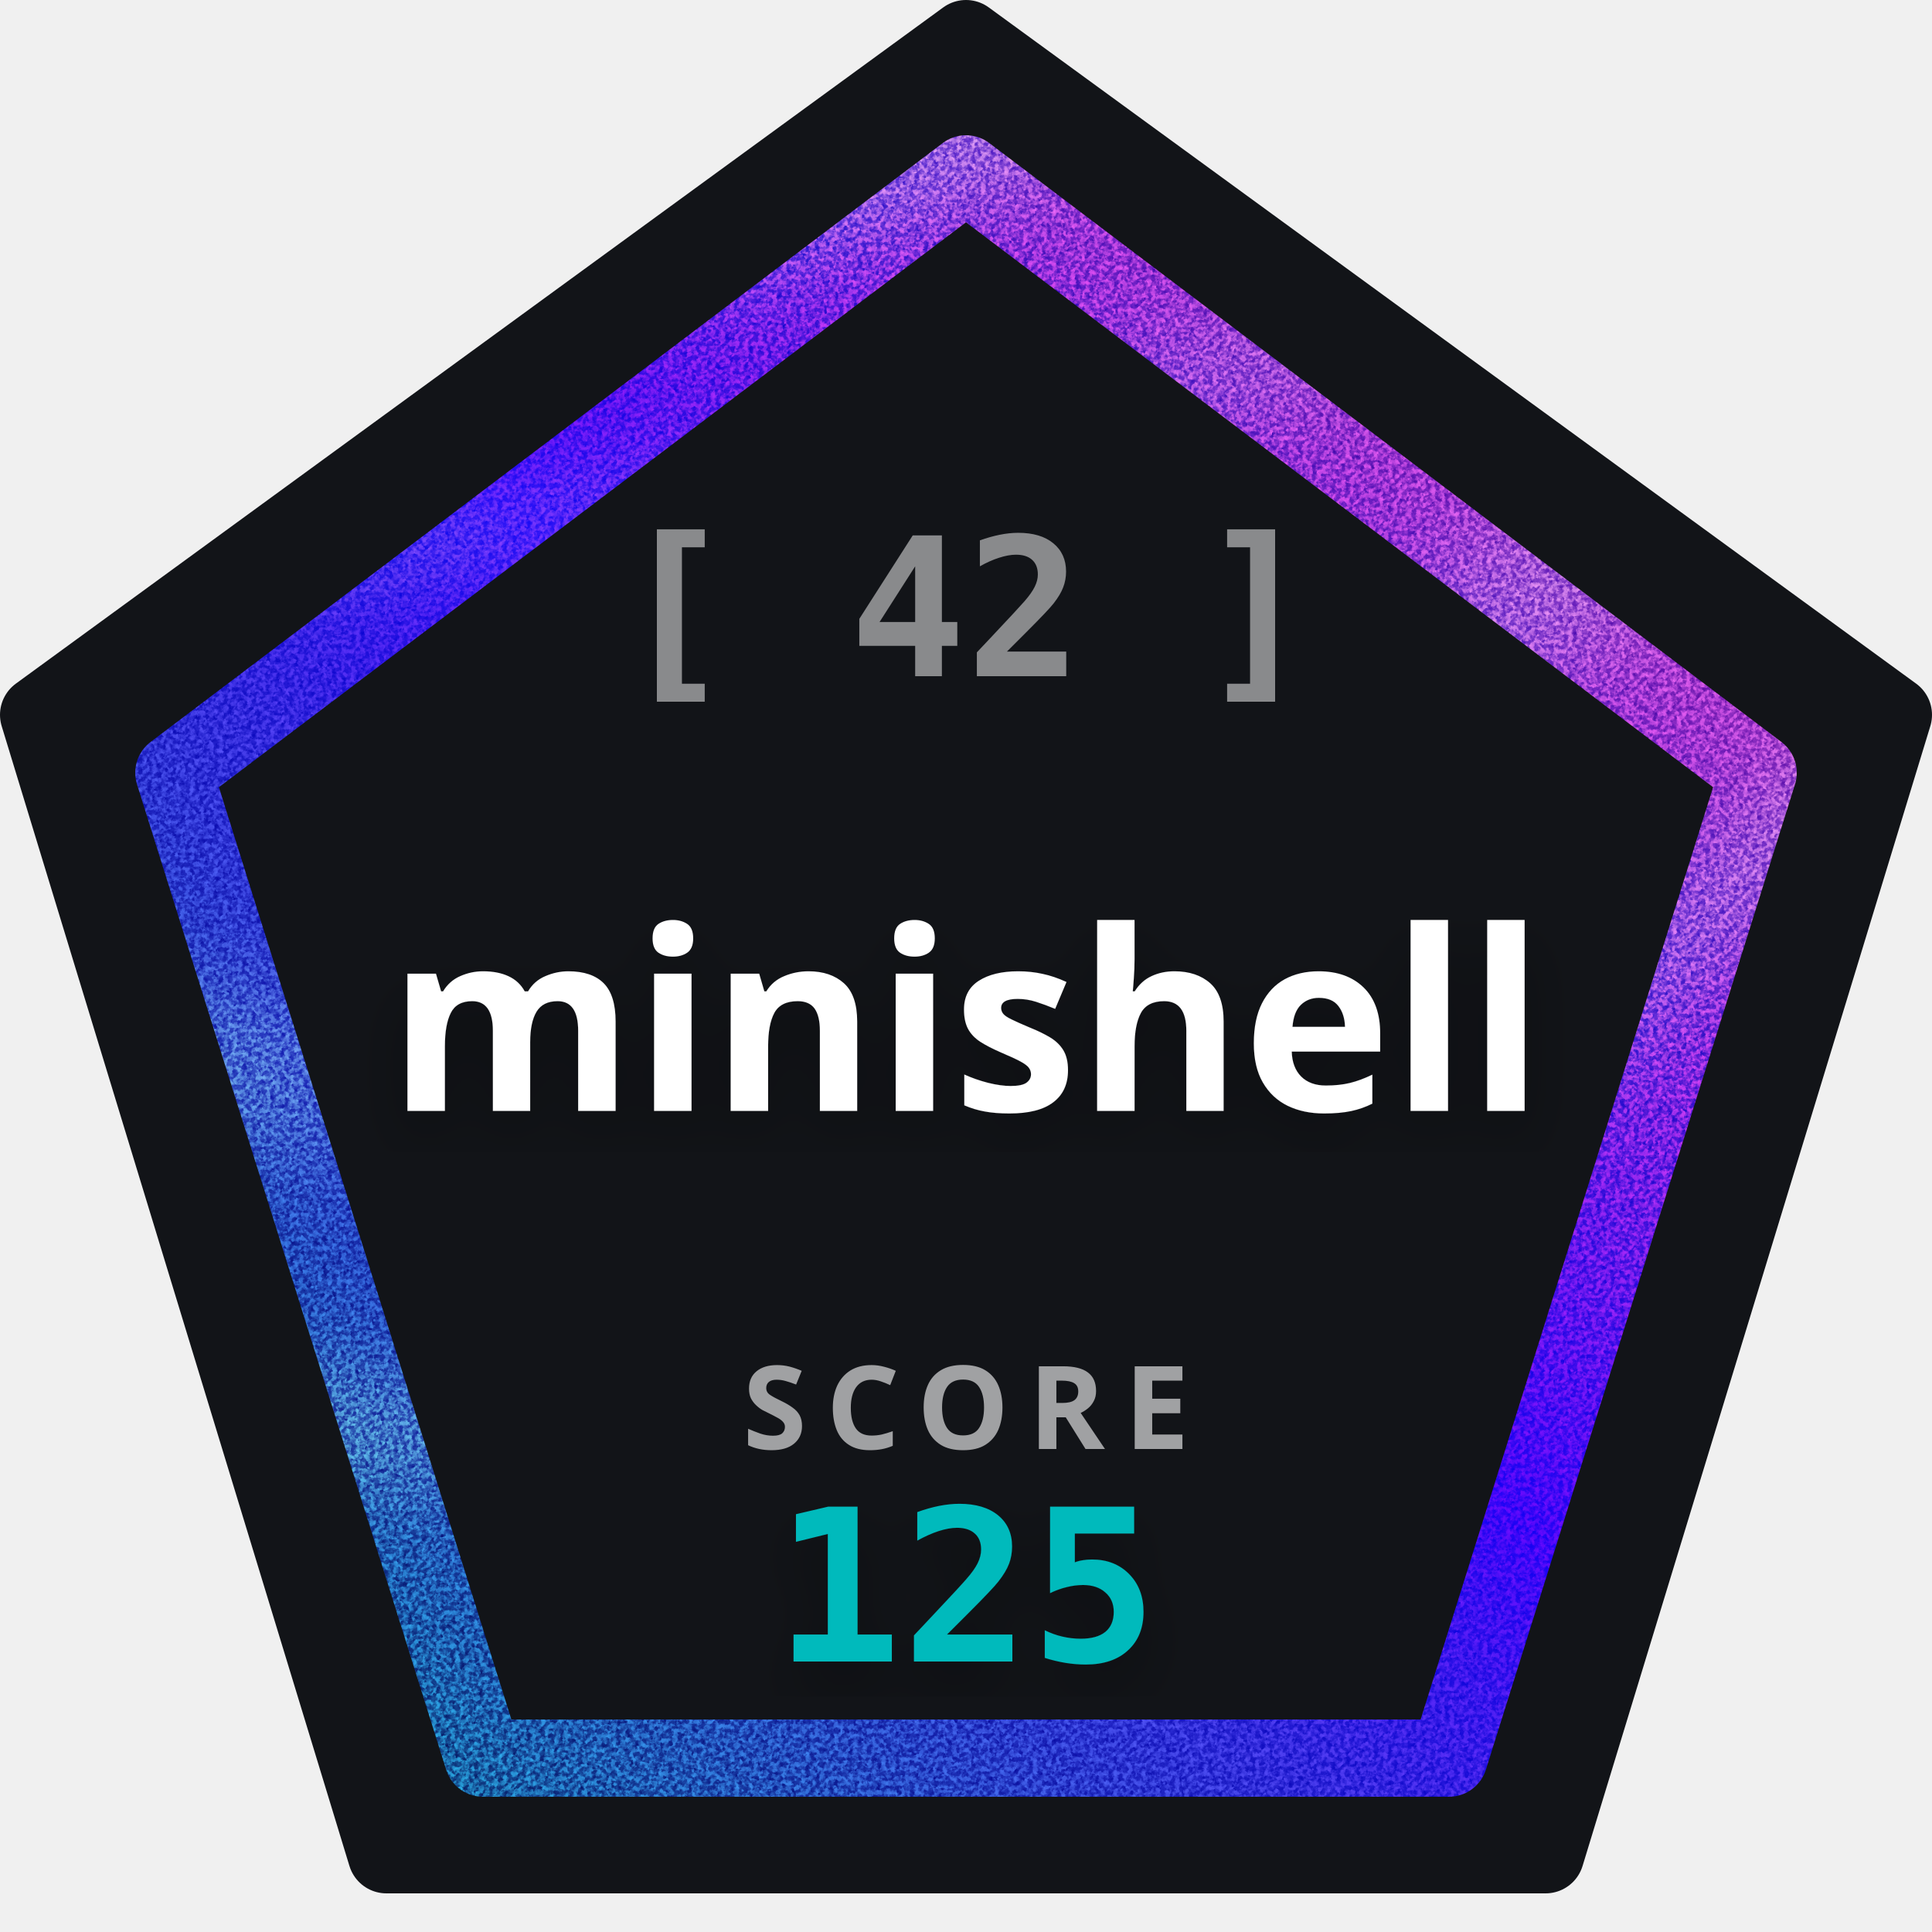
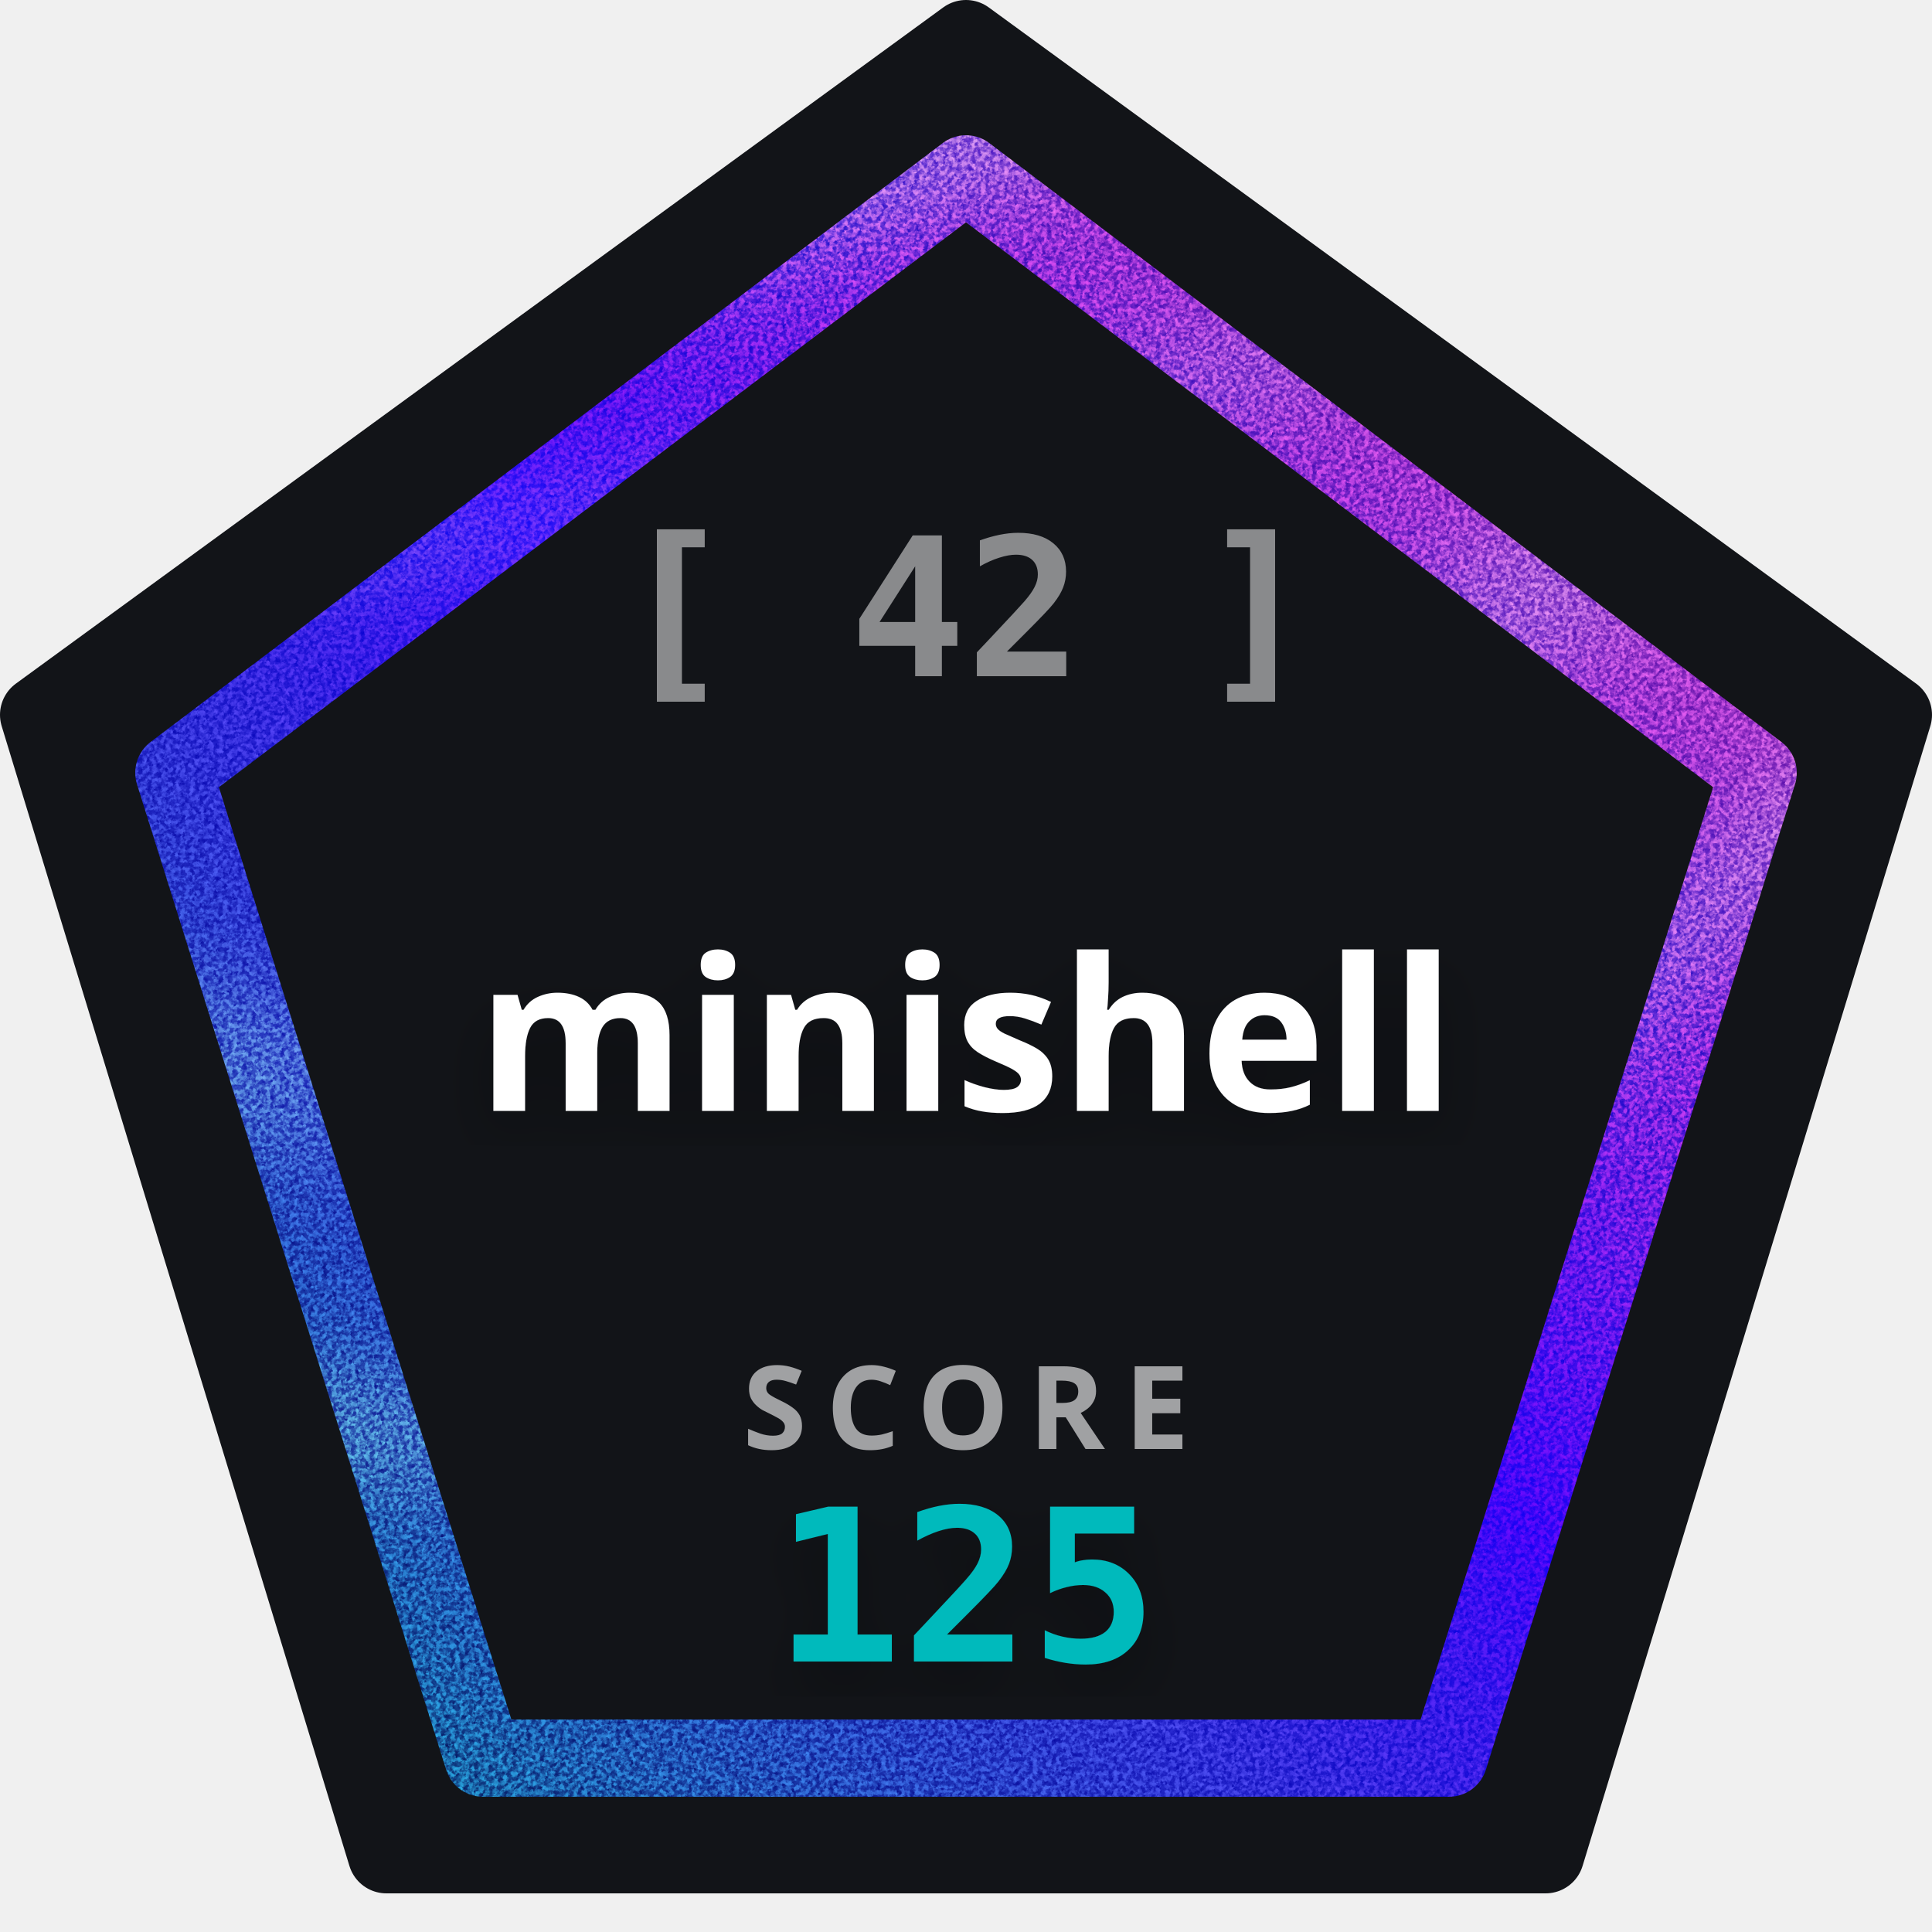
<svg xmlns="http://www.w3.org/2000/svg" viewBox="0 0 200 200">
  <defs>
    <filter id="a" x="-20%" y="-20%" width="140%" height="140%">
      <feDropShadow dx="0" dy="3" flood-color="#000000" flood-opacity=".3" stdDeviation="3" />
    </filter>
    <linearGradient id="f" y1="100%">
      <stop stop-color="#07917e" offset="0" />
      <stop stop-color="#3e06f8" offset=".5" />
      <stop stop-color="#ff65a3" offset="1" />
    </linearGradient>
    <linearGradient id="c" y2="100%">
      <stop stop-color="#fff" offset="0" />
      <stop stop-color="#8ff" stop-opacity="0" offset="1" />
    </linearGradient>
    <filter id="d" x="-20%" y="-20%" width="140%" height="140%">
      <feGaussianBlur stdDeviation="20" />
    </filter>
    <filter id="e" color-interpolation-filters="sRGB">
      <feTurbulence baseFrequency="0.51" numOctaves="3" result="noise" stitchTiles="stitch" type="fractalNoise" />
      <feColorMatrix in="noise" result="grayNoise" values="1 0 0 0 0  1 0 0 0 0  1 0 0 0 0  0 0 0 1 0" />
      <feComponentTransfer in="grayNoise" result="contrastyNoise">
        <feFuncR intercept="-1.5" slope="4" type="linear" />
        <feFuncG intercept="-1.5" slope="4" type="linear" />
        <feFuncB intercept="-1.5" slope="4" type="linear" />
        <feFuncA slope="0.9" type="linear" />
      </feComponentTransfer>
      <feBlend in="contrastyNoise" in2="SourceGraphic" mode="overlay" />
    </filter>
    <mask id="b">
      <rect width="200" height="200" />
      <polygon points="100 18 182 80 150 182 50 182 18 80" fill="none" stroke="#fff" stroke-linejoin="round" stroke-width="8" />
    </mask>
  </defs>
  <polygon points="100 4 196 74 160 192 40 192 4 74" fill="#121418" stroke="#121418" stroke-linejoin="round" stroke-width="8" />
  <g mask="url(#b)">
    <svg width="200" height="200" viewBox="0 0 800 800">
      <g filter="url(#e)">
        <rect width="100%" height="100%" fill="url(#f)" />
        <g fill="none" filter="url(#d)" stroke="url(#c)">
          <path d="m-100 100q400 100 1e3 -300" opacity=".9" stroke-width="40" />
          <path d="m-100 200q500 100 1e3 -250" opacity=".8" stroke-width="20" />
          <path d="m-100 400q500 200 1100-500" opacity=".5" stroke-width="60" />
          <path d="m-50 550q550 200 1050-500" opacity=".8" stroke-width="30" />
        </g>
      </g>
    </svg>
  </g>
  <g fill="#ffffff" text-anchor="middle">
    <text x="100" y="70" font-family="monospace" font-size="20" font-weight="bold" opacity=".5">[ 42 ]</text>
-     <text x="100" y="104" filter="url(#a)" font-family="sans-serif" font-size="26" font-weight="900">
+     <text x="100" y="104" filter="url(#a)" font-family="sans-serif" font-size="22" font-weight="900">
      <tspan x="100" dy="11">minishell</tspan>
    </text>
    <text x="100" y="150" font-family="sans-serif" font-size="12" font-weight="bold" letter-spacing="2" opacity=".6">SCORE</text>
  </g>
  <text x="100" y="172" fill="#00babc" filter="url(#a)" font-family="monospace" font-size="22" font-weight="bold" text-anchor="middle">125</text>
</svg>
